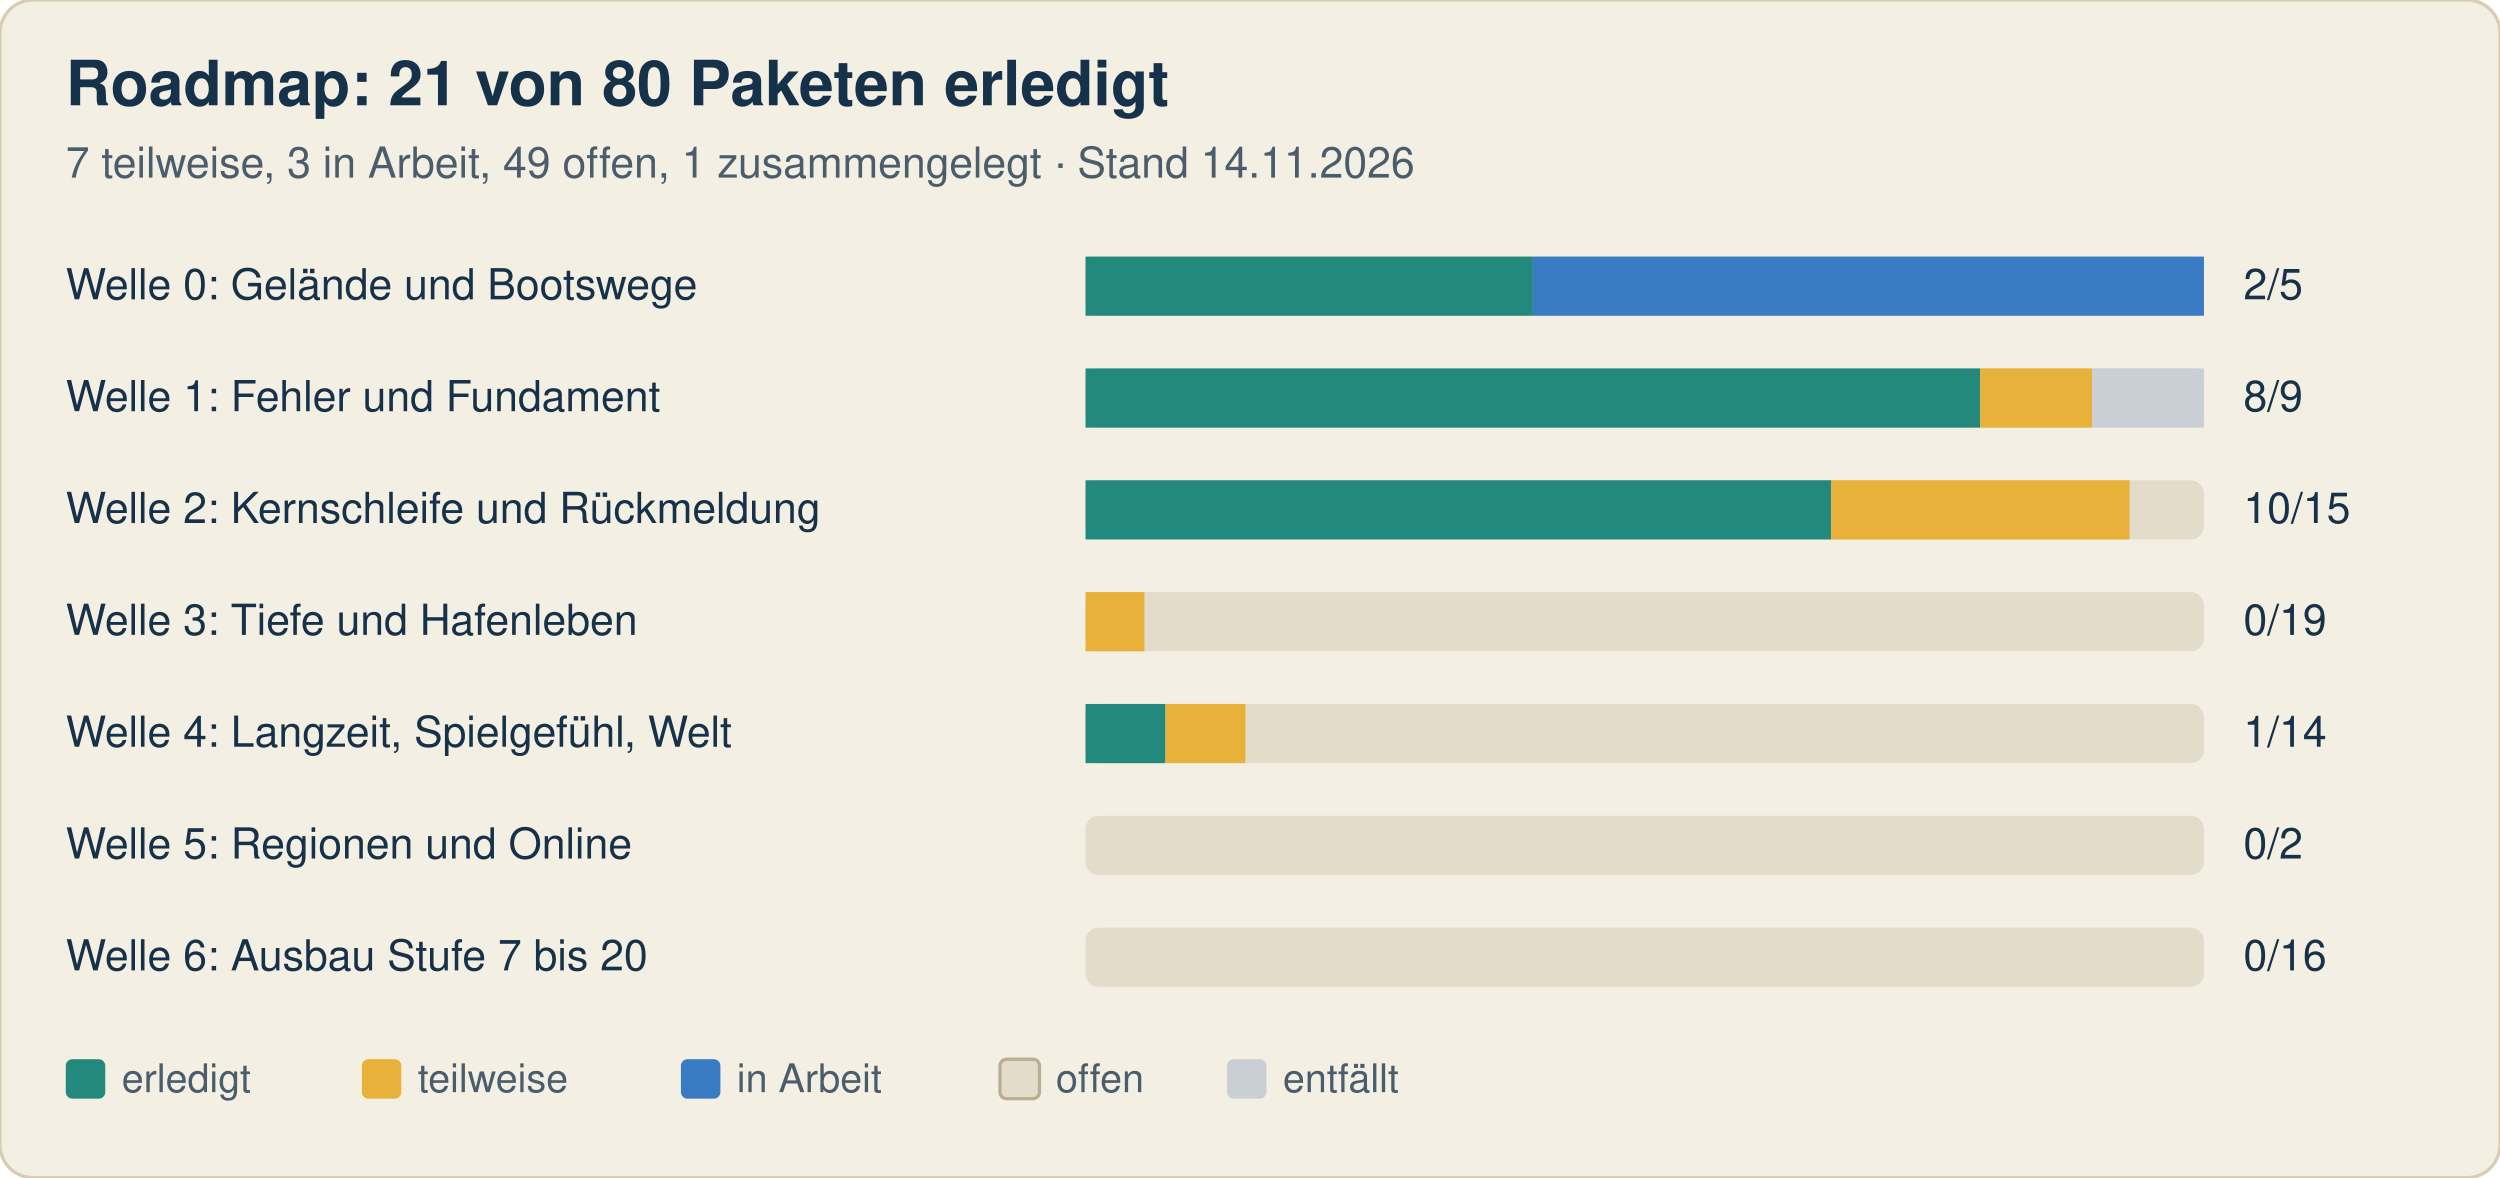
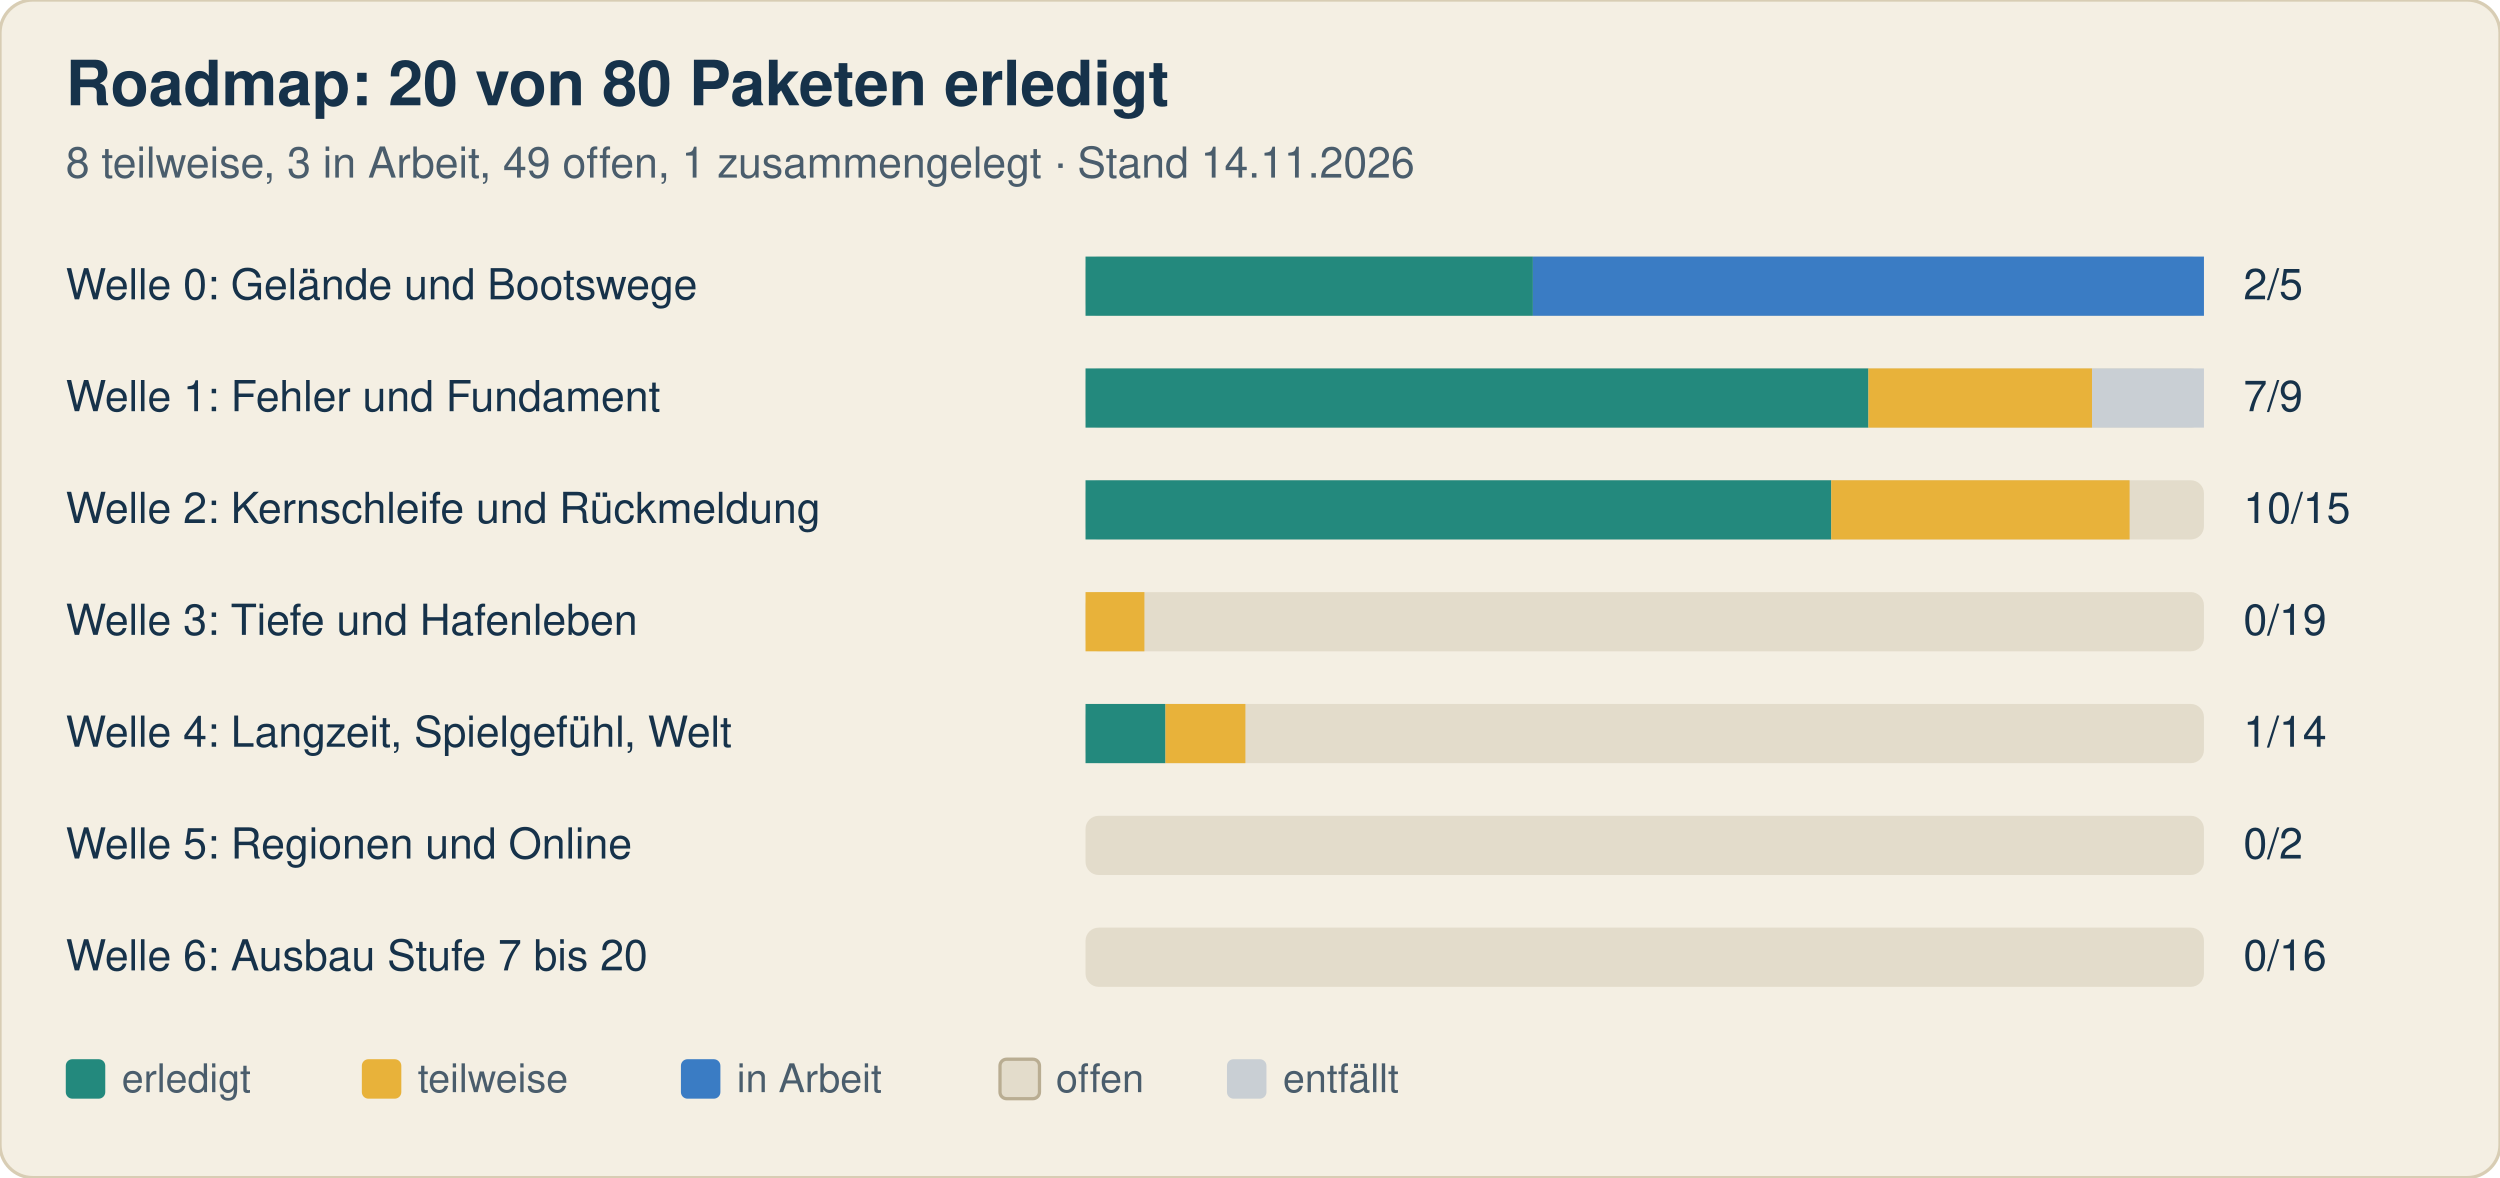
<svg xmlns="http://www.w3.org/2000/svg" width="760" height="358" viewBox="0 0 760 358" font-family="-apple-system, Segoe UI, Helvetica, Arial, sans-serif">
  <rect width="760" height="358" rx="10" fill="#f4efe3" stroke="#d8cdb4" />
-   <text x="20" y="32" font-size="19" font-weight="700" fill="#16324a">Roadmap: 21 von 80 Paketen erledigt</text>
-   <text x="20" y="54" font-size="13" fill="#4a5d6c">7 teilweise, 3 in Arbeit, 49 offen, 1 zusammengelegt · Stand 14.11.2026</text>
+   <text x="20" y="32" font-size="19" font-weight="700" fill="#16324a">Roadmap: 20 von 80 Paketen erledigt</text>
+   <text x="20" y="54" font-size="13" fill="#4a5d6c">8 teilweise, 3 in Arbeit, 49 offen, 1 zusammengelegt · Stand 14.11.2026</text>
  <text x="20" y="91" font-size="13" fill="#16324a">Welle 0: Gelände und Bootswege</text>
  <rect x="330" y="78" width="340" height="18" rx="4" fill="#e3dccb" />
  <rect x="330.0" y="78" width="136.0" height="18" fill="#23897d" />
  <rect x="466.0" y="78" width="204.0" height="18" fill="#3a7cc4" />
  <text x="682" y="91" font-size="13" fill="#16324a">2/5</text>
  <text x="20" y="125" font-size="13" fill="#16324a">Welle 1: Fehler und Fundament</text>
  <rect x="330" y="112" width="340" height="18" rx="4" fill="#e3dccb" />
-   <rect x="330.0" y="112" width="272.0" height="18" fill="#23897d" />
-   <rect x="602.0" y="112" width="34.0" height="18" fill="#e8b23a" />
+   <rect x="330.0" y="112" width="238.0" height="18" fill="#23897d" />
+   <rect x="568.0" y="112" width="68.0" height="18" fill="#e8b23a" />
  <rect x="636.0" y="112" width="34.0" height="18" fill="#c9cfd4" />
-   <text x="682" y="125" font-size="13" fill="#16324a">8/9</text>
+   <text x="682" y="125" font-size="13" fill="#16324a">7/9</text>
  <text x="20" y="159" font-size="13" fill="#16324a">Welle 2: Kernschleife und Rückmeldung</text>
  <rect x="330" y="146" width="340" height="18" rx="4" fill="#e3dccb" />
  <rect x="330.0" y="146" width="226.7" height="18" fill="#23897d" />
  <rect x="556.7" y="146" width="90.7" height="18" fill="#e8b23a" />
  <text x="682" y="159" font-size="13" fill="#16324a">10/15</text>
  <text x="20" y="193" font-size="13" fill="#16324a">Welle 3: Tiefe und Hafenleben</text>
  <rect x="330" y="180" width="340" height="18" rx="4" fill="#e3dccb" />
  <rect x="330.0" y="180" width="17.9" height="18" fill="#e8b23a" />
  <text x="682" y="193" font-size="13" fill="#16324a">0/19</text>
  <text x="20" y="227" font-size="13" fill="#16324a">Welle 4: Langzeit, Spielgefühl, Welt</text>
  <rect x="330" y="214" width="340" height="18" rx="4" fill="#e3dccb" />
  <rect x="330.0" y="214" width="24.3" height="18" fill="#23897d" />
  <rect x="354.3" y="214" width="24.3" height="18" fill="#e8b23a" />
  <text x="682" y="227" font-size="13" fill="#16324a">1/14</text>
  <text x="20" y="261" font-size="13" fill="#16324a">Welle 5: Regionen und Online</text>
  <rect x="330" y="248" width="340" height="18" rx="4" fill="#e3dccb" />
  <text x="682" y="261" font-size="13" fill="#16324a">0/2</text>
  <text x="20" y="295" font-size="13" fill="#16324a">Welle 6: Ausbau Stufe 7 bis 20</text>
  <rect x="330" y="282" width="340" height="18" rx="4" fill="#e3dccb" />
  <text x="682" y="295" font-size="13" fill="#16324a">0/16</text>
  <rect x="20" y="322" width="12" height="12" rx="2" fill="#23897d" />
  <text x="37" y="332" font-size="12" fill="#4a5d6c">erledigt</text>
  <rect x="110" y="322" width="12" height="12" rx="2" fill="#e8b23a" />
  <text x="127" y="332" font-size="12" fill="#4a5d6c">teilweise</text>
  <rect x="207" y="322" width="12" height="12" rx="2" fill="#3a7cc4" />
  <text x="224" y="332" font-size="12" fill="#4a5d6c">in Arbeit</text>
  <rect x="304" y="322" width="12" height="12" rx="2" fill="#e3dccb" stroke="#b9ad92" />
  <text x="321" y="332" font-size="12" fill="#4a5d6c">offen</text>
  <rect x="373" y="322" width="12" height="12" rx="2" fill="#c9cfd4" />
  <text x="390" y="332" font-size="12" fill="#4a5d6c">entfällt</text>
</svg>
